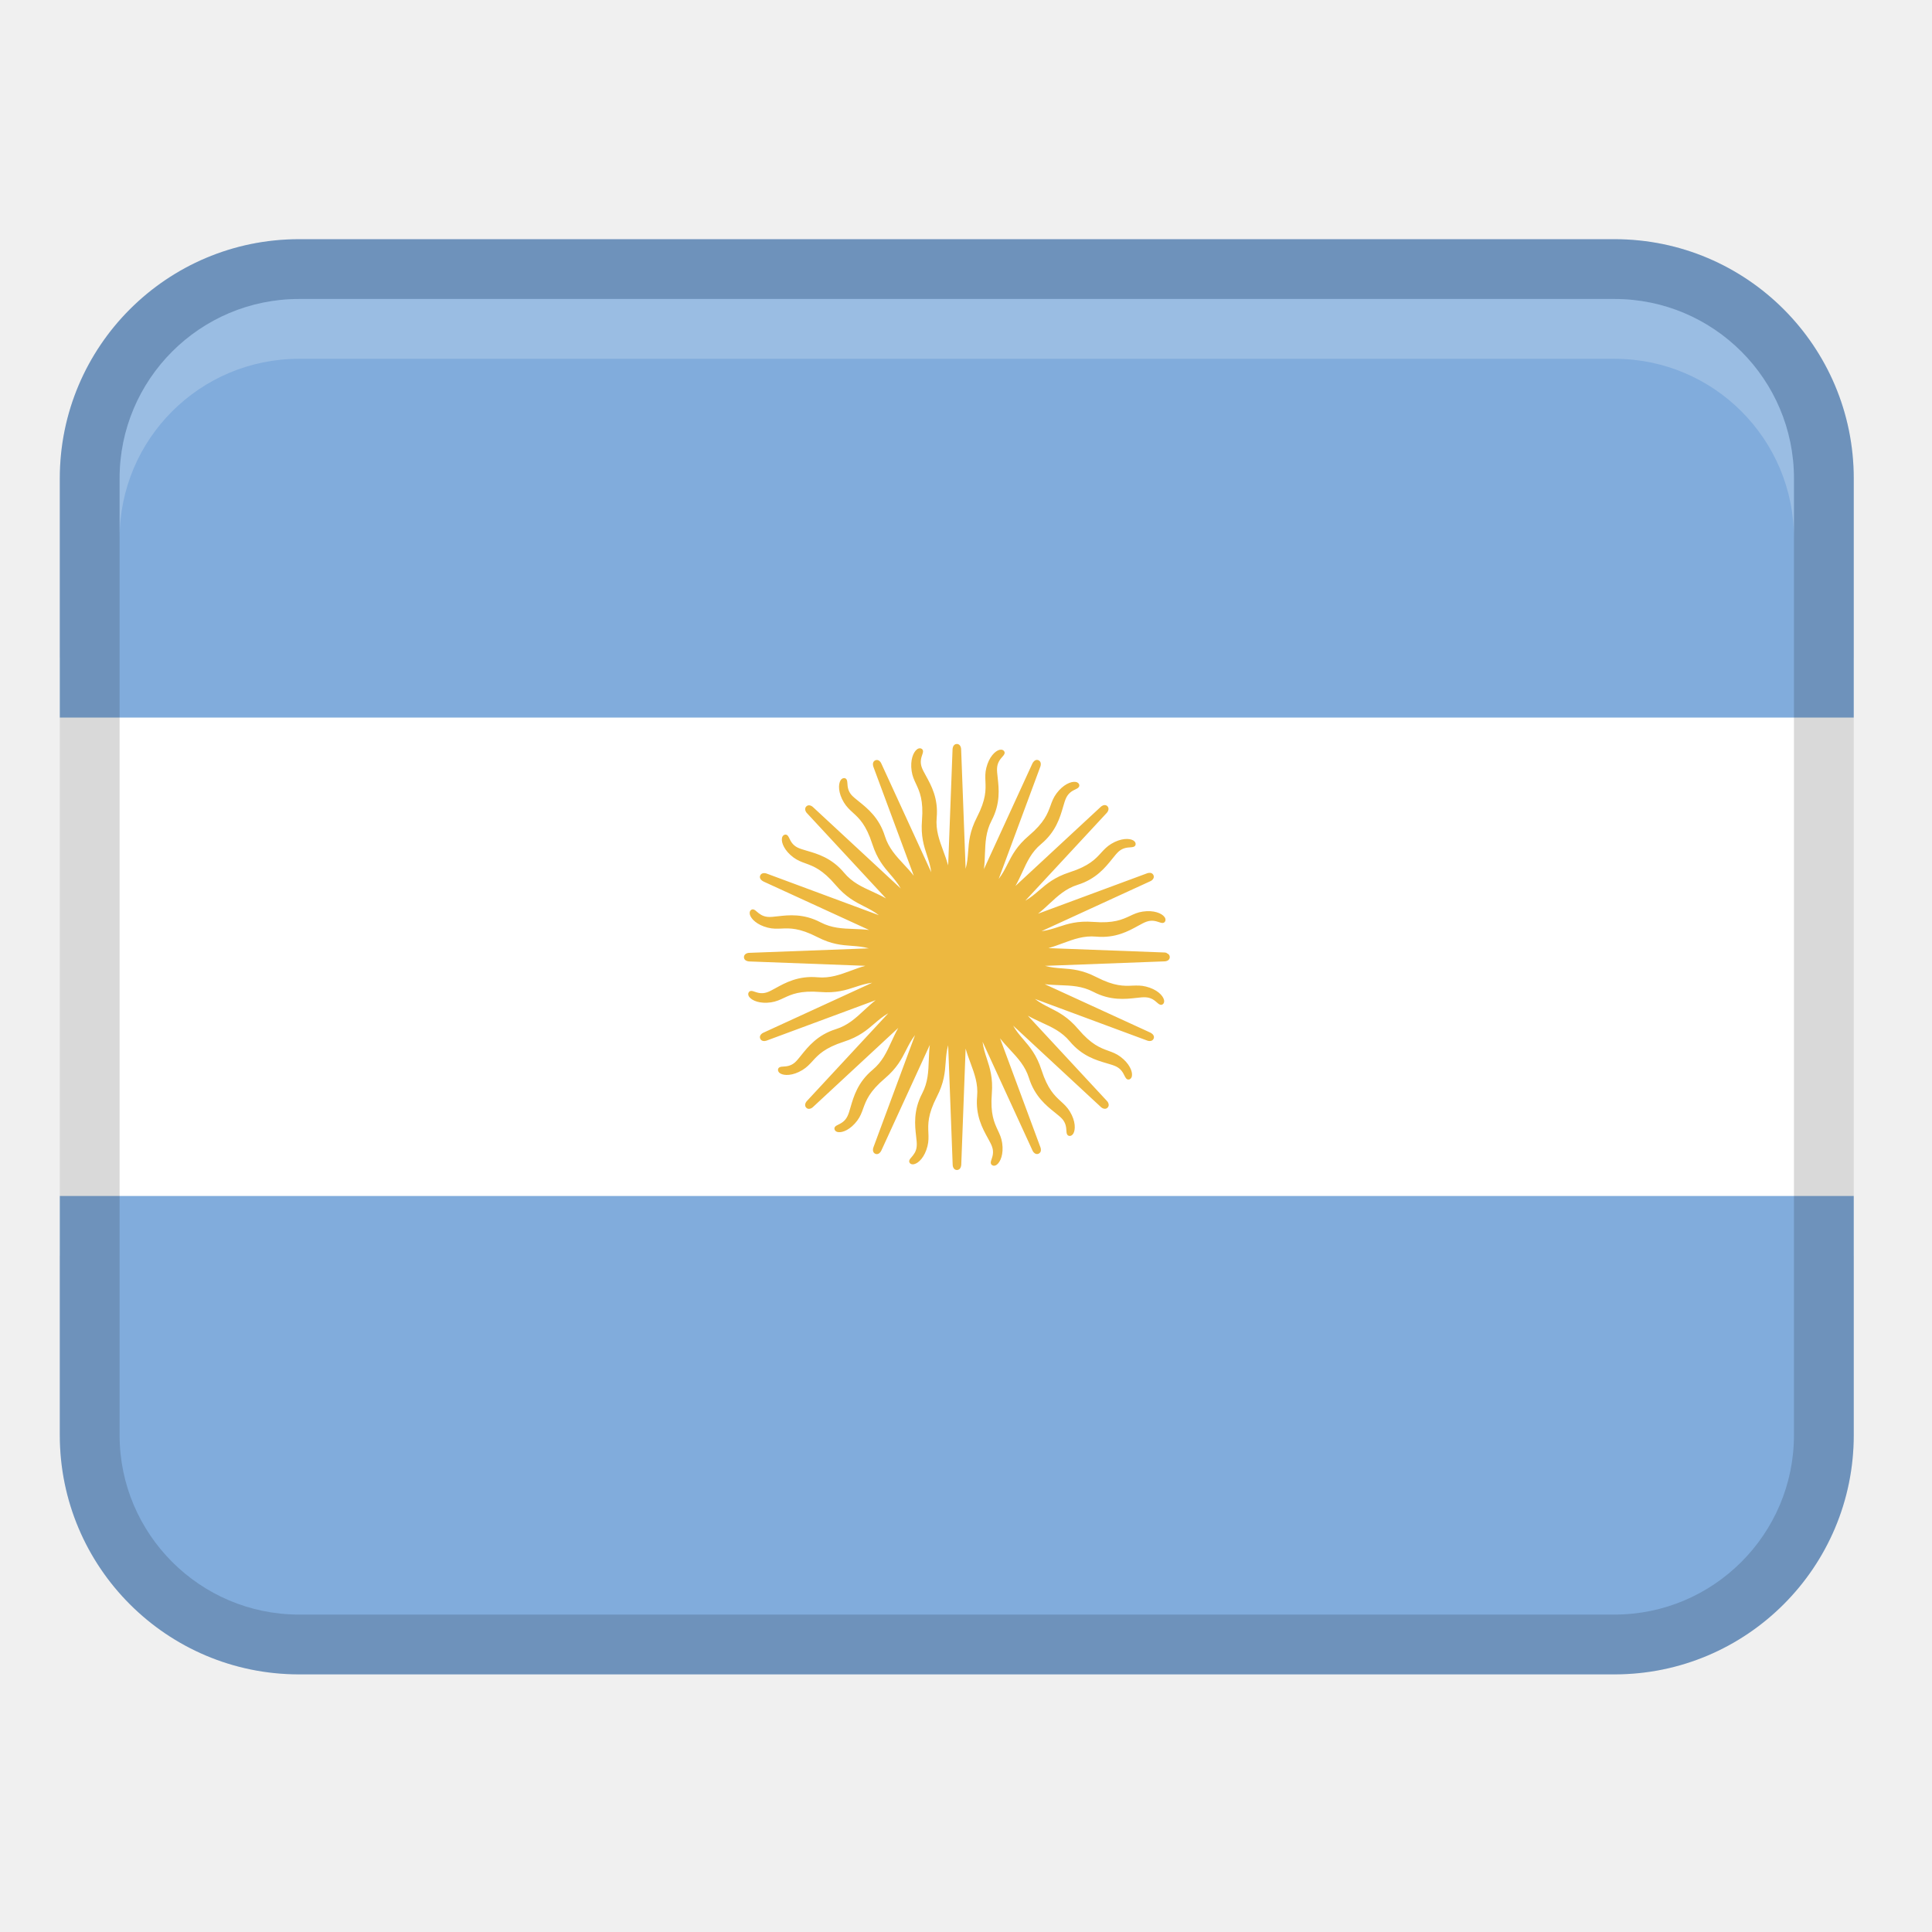
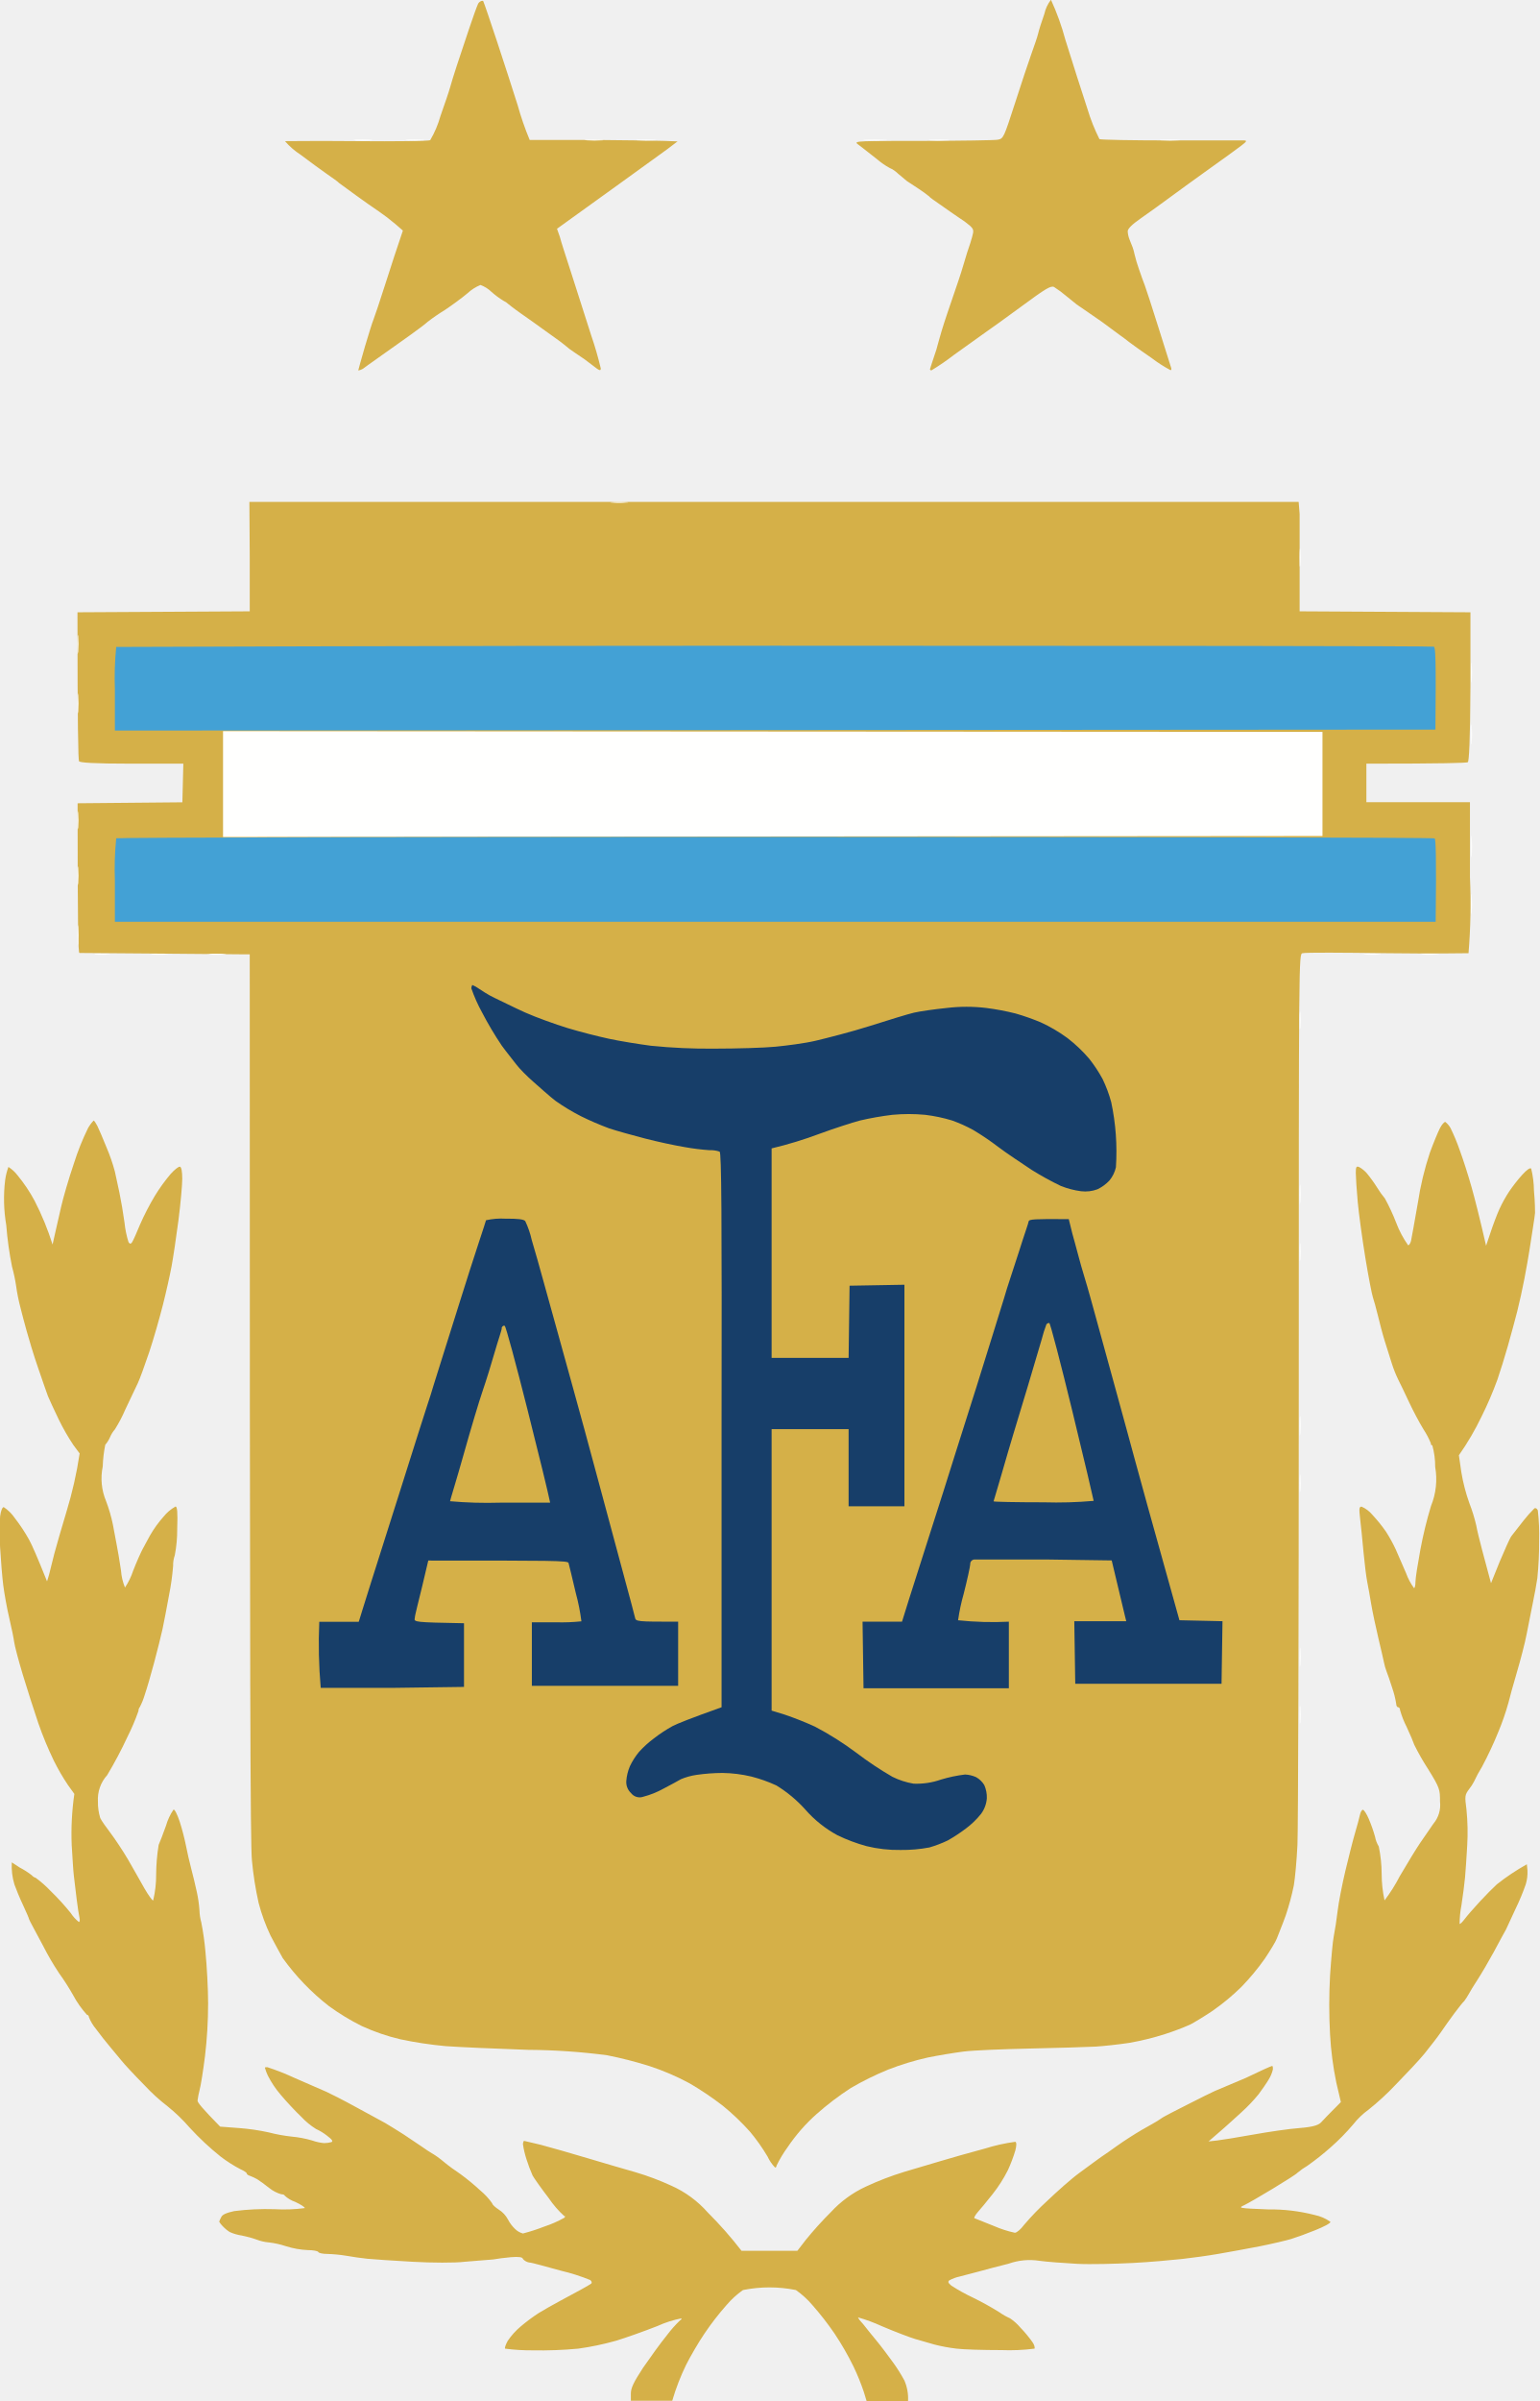
- <svg xmlns="http://www.w3.org/2000/svg" width="82" height="82" viewBox="0 0 82 82" fill="none">
-   <path d="M2.538 27.919H78.679V53.299H2.538V27.919Z" fill="white" />
-   <path d="M12.69 10.152H68.527C74.131 10.152 78.679 14.7 78.679 20.305V30.457H2.538V20.305C2.538 14.7 7.086 10.152 12.69 10.152Z" fill="#81ACDC" />
-   <path d="M68.527 71.065L12.69 71.065C7.086 71.065 2.538 66.517 2.538 60.913V50.761L78.679 50.761V60.913C78.679 66.517 74.131 71.065 68.527 71.065Z" fill="#81ACDC" />
-   <path opacity="0.15" d="M68.527 10.152H12.69C7.084 10.152 2.538 14.698 2.538 20.305V60.913C2.538 66.52 7.084 71.066 12.69 71.066H68.527C74.134 71.066 78.679 66.52 78.679 60.913V20.305C78.679 14.698 74.134 10.152 68.527 10.152ZM76.141 60.913C76.141 65.111 72.725 68.527 68.527 68.527H12.69C8.492 68.527 5.076 65.111 5.076 60.913V20.305C5.076 16.107 8.492 12.69 12.69 12.69H68.527C72.725 12.69 76.141 16.107 76.141 20.305V60.913Z" fill="black" />
-   <path d="M49.52 40.444C49.469 40.426 49.416 40.426 49.416 40.426L44.497 40.241C44.713 40.18 44.916 40.106 45.114 40.032C45.568 39.865 45.995 39.705 46.525 39.753C47.342 39.827 47.895 39.52 48.302 39.296C48.446 39.218 48.571 39.147 48.677 39.114C48.901 39.04 49.071 39.099 49.193 39.139C49.286 39.172 49.401 39.21 49.454 39.101C49.469 39.068 49.487 39.005 49.423 38.918C49.307 38.761 48.969 38.621 48.502 38.69C48.289 38.72 48.127 38.796 47.954 38.878C47.632 39.027 47.269 39.197 46.411 39.129C45.736 39.076 45.322 39.21 44.921 39.342C44.69 39.418 44.469 39.489 44.205 39.522L48.809 37.408C48.809 37.408 48.86 37.388 48.901 37.352C48.967 37.294 48.989 37.22 48.959 37.149C48.941 37.109 48.911 37.078 48.873 37.06C48.786 37.025 48.682 37.066 48.672 37.071L44.056 38.781C44.231 38.644 44.391 38.497 44.545 38.352C44.901 38.022 45.233 37.713 45.741 37.553C46.523 37.309 46.918 36.812 47.208 36.451C47.312 36.322 47.401 36.21 47.484 36.137C47.662 35.984 47.842 35.972 47.972 35.964C48.071 35.956 48.193 35.949 48.2 35.829C48.2 35.794 48.193 35.728 48.104 35.672C47.936 35.571 47.571 35.571 47.167 35.814C46.982 35.926 46.86 36.058 46.733 36.197C46.495 36.459 46.223 36.756 45.403 37.02C44.758 37.228 44.429 37.512 44.109 37.786C43.926 37.944 43.748 38.096 43.517 38.228L46.962 34.515C47.043 34.434 47.088 34.307 47.002 34.218C46.972 34.187 46.931 34.17 46.888 34.17C46.794 34.17 46.715 34.248 46.708 34.256L43.099 37.603C43.208 37.408 43.299 37.213 43.388 37.02C43.589 36.581 43.779 36.164 44.188 35.824C44.817 35.299 44.992 34.69 45.121 34.246C45.167 34.086 45.208 33.949 45.258 33.85C45.365 33.639 45.525 33.56 45.642 33.505C45.731 33.462 45.84 33.408 45.802 33.294C45.789 33.261 45.756 33.203 45.652 33.187C45.459 33.157 45.121 33.299 44.84 33.677C44.71 33.852 44.649 34.02 44.586 34.197C44.464 34.53 44.327 34.908 43.67 35.467C43.154 35.906 42.956 36.294 42.766 36.669C42.657 36.885 42.55 37.093 42.388 37.304L44.149 32.555C44.193 32.449 44.188 32.314 44.073 32.266C44.033 32.248 43.989 32.248 43.949 32.266C43.863 32.302 43.819 32.406 43.814 32.413L41.761 36.888C41.789 36.667 41.797 36.451 41.804 36.238C41.822 35.756 41.84 35.299 42.086 34.827C42.467 34.101 42.396 33.472 42.345 33.01C42.327 32.845 42.309 32.705 42.319 32.591C42.337 32.357 42.454 32.223 42.54 32.124C42.606 32.05 42.688 31.959 42.606 31.868C42.583 31.842 42.528 31.802 42.426 31.824C42.236 31.87 41.977 32.129 41.863 32.588C41.809 32.799 41.817 32.977 41.825 33.164C41.84 33.52 41.858 33.921 41.464 34.687C41.154 35.289 41.121 35.725 41.091 36.144C41.073 36.385 41.056 36.619 40.984 36.875L40.794 31.814C40.794 31.7 40.738 31.576 40.611 31.576C40.535 31.576 40.474 31.624 40.446 31.708C40.429 31.758 40.429 31.807 40.429 31.812L40.243 36.73C40.182 36.515 40.109 36.312 40.035 36.114C39.868 35.659 39.708 35.233 39.756 34.703C39.83 33.885 39.523 33.332 39.299 32.926C39.221 32.781 39.149 32.657 39.116 32.55C39.043 32.327 39.101 32.157 39.142 32.035C39.175 31.941 39.213 31.827 39.104 31.774C39.071 31.758 39.005 31.741 38.921 31.804C38.764 31.921 38.624 32.258 38.693 32.725C38.723 32.939 38.799 33.101 38.88 33.274C39.03 33.596 39.2 33.959 39.132 34.817C39.078 35.492 39.213 35.906 39.345 36.307C39.421 36.538 39.492 36.758 39.525 37.022L37.411 32.418C37.368 32.312 37.269 32.22 37.152 32.269C37.081 32.299 37.043 32.365 37.05 32.454C37.053 32.507 37.073 32.555 37.073 32.555L38.784 37.169C38.647 36.994 38.5 36.834 38.355 36.68C38.025 36.324 37.715 35.992 37.556 35.484C37.312 34.703 36.814 34.307 36.454 34.017C36.325 33.913 36.213 33.824 36.139 33.741C35.987 33.563 35.974 33.383 35.967 33.253C35.959 33.154 35.952 33.032 35.832 33.025C35.797 33.025 35.731 33.032 35.675 33.121C35.573 33.289 35.573 33.654 35.817 34.058C35.929 34.243 36.061 34.365 36.2 34.492C36.462 34.73 36.759 35.002 37.023 35.822C37.231 36.467 37.515 36.796 37.789 37.116C37.946 37.299 38.099 37.477 38.231 37.71L34.517 34.266C34.436 34.185 34.309 34.139 34.221 34.228C34.167 34.281 34.157 34.36 34.198 34.439C34.221 34.487 34.259 34.522 34.259 34.522L37.606 38.132C37.411 38.022 37.215 37.931 37.023 37.842C36.584 37.642 36.167 37.451 35.827 37.043C35.302 36.413 34.693 36.238 34.246 36.109C34.089 36.063 33.952 36.022 33.85 35.972C33.639 35.865 33.561 35.705 33.505 35.588C33.462 35.499 33.408 35.39 33.294 35.431C33.261 35.444 33.203 35.477 33.188 35.581C33.157 35.774 33.299 36.111 33.677 36.393C33.852 36.522 34.02 36.583 34.198 36.647C34.53 36.769 34.908 36.906 35.467 37.563C35.906 38.078 36.294 38.276 36.67 38.467C36.886 38.576 37.094 38.682 37.304 38.845L32.556 37.083C32.449 37.04 32.315 37.045 32.266 37.159C32.248 37.2 32.248 37.243 32.266 37.284C32.302 37.37 32.406 37.413 32.413 37.418L36.888 39.471C36.667 39.444 36.452 39.436 36.238 39.428C35.756 39.411 35.299 39.393 34.827 39.147C34.101 38.766 33.469 38.837 33.01 38.89C32.845 38.908 32.705 38.926 32.591 38.916C32.358 38.898 32.223 38.779 32.124 38.695C32.05 38.629 31.959 38.55 31.868 38.629C31.842 38.652 31.802 38.708 31.825 38.809C31.87 38.999 32.129 39.258 32.589 39.373C32.799 39.426 32.977 39.418 33.165 39.411C33.52 39.395 33.921 39.378 34.688 39.771C35.289 40.081 35.726 40.114 36.144 40.144C36.386 40.162 36.619 40.18 36.875 40.251L31.814 40.441C31.7 40.441 31.578 40.497 31.576 40.624C31.576 40.667 31.591 40.708 31.622 40.738C31.688 40.804 31.799 40.807 31.809 40.807L36.728 40.992C36.512 41.05 36.309 41.126 36.111 41.2C35.657 41.367 35.231 41.527 34.7 41.479C33.883 41.406 33.33 41.713 32.924 41.936C32.779 42.015 32.655 42.086 32.548 42.119C32.325 42.192 32.155 42.134 32.033 42.093C31.939 42.06 31.825 42.022 31.771 42.131C31.756 42.164 31.738 42.228 31.802 42.314C31.919 42.471 32.256 42.611 32.723 42.543C32.936 42.512 33.099 42.436 33.271 42.355C33.594 42.205 33.957 42.035 34.814 42.103C35.49 42.157 35.903 42.022 36.304 41.89C36.535 41.814 36.756 41.743 37.02 41.71L32.416 43.824C32.309 43.867 32.218 43.966 32.266 44.083C32.294 44.149 32.352 44.185 32.431 44.185C32.436 44.185 32.444 44.185 32.449 44.185C32.502 44.182 32.55 44.162 32.55 44.162L37.165 42.451C36.99 42.588 36.83 42.736 36.675 42.88C36.319 43.21 35.987 43.52 35.479 43.68C34.698 43.923 34.302 44.421 34.012 44.781C33.908 44.911 33.819 45.022 33.736 45.096C33.558 45.248 33.378 45.261 33.248 45.268C33.15 45.273 33.028 45.284 33.02 45.403C33.02 45.438 33.028 45.505 33.117 45.56C33.284 45.662 33.65 45.662 34.053 45.418C34.238 45.306 34.36 45.175 34.487 45.035C34.726 44.773 34.997 44.477 35.817 44.213C36.462 44.005 36.792 43.72 37.111 43.446C37.294 43.289 37.472 43.136 37.703 43.005L34.259 46.718C34.177 46.799 34.132 46.926 34.221 47.015C34.251 47.048 34.292 47.063 34.335 47.063C34.365 47.063 34.398 47.055 34.431 47.038C34.479 47.015 34.515 46.977 34.515 46.977L38.124 43.629C38.015 43.824 37.924 44.02 37.835 44.213C37.634 44.652 37.444 45.068 37.035 45.408C36.406 45.933 36.231 46.542 36.101 46.989C36.056 47.149 36.015 47.284 35.964 47.385C35.858 47.596 35.698 47.675 35.581 47.733C35.492 47.776 35.383 47.829 35.424 47.944C35.436 47.977 35.469 48.035 35.573 48.05C35.766 48.081 36.104 47.938 36.386 47.56C36.515 47.388 36.576 47.218 36.639 47.04C36.761 46.708 36.898 46.329 37.556 45.771C38.071 45.332 38.269 44.944 38.459 44.568C38.568 44.352 38.675 44.144 38.837 43.933L37.076 48.682C37.033 48.789 37.038 48.923 37.152 48.971C37.172 48.979 37.195 48.984 37.215 48.984C37.236 48.984 37.256 48.979 37.276 48.971C37.363 48.936 37.406 48.832 37.411 48.824L39.464 44.35C39.436 44.571 39.429 44.786 39.421 44.999C39.403 45.482 39.386 45.938 39.139 46.411C38.759 47.136 38.83 47.768 38.883 48.228C38.901 48.393 38.919 48.532 38.908 48.647C38.891 48.88 38.771 49.015 38.688 49.114C38.621 49.187 38.543 49.279 38.621 49.37C38.644 49.395 38.7 49.436 38.802 49.41C38.992 49.365 39.251 49.106 39.365 48.647C39.419 48.436 39.411 48.258 39.403 48.071C39.388 47.715 39.37 47.314 39.764 46.548C40.073 45.946 40.106 45.51 40.137 45.091C40.154 44.85 40.172 44.616 40.243 44.36L40.434 49.421C40.434 49.535 40.489 49.659 40.616 49.659C40.693 49.659 40.754 49.611 40.781 49.527C40.799 49.477 40.799 49.428 40.799 49.423L40.984 44.505C41.045 44.72 41.119 44.923 41.193 45.121C41.36 45.576 41.52 46.002 41.472 46.532C41.398 47.35 41.705 47.903 41.929 48.309C42.007 48.454 42.078 48.578 42.111 48.685C42.185 48.908 42.127 49.078 42.086 49.2C42.053 49.294 42.015 49.408 42.124 49.461C42.139 49.469 42.16 49.477 42.188 49.477C42.221 49.477 42.261 49.466 42.307 49.433C42.464 49.317 42.604 48.979 42.535 48.512C42.505 48.299 42.429 48.136 42.347 47.964C42.198 47.642 42.028 47.279 42.096 46.421C42.149 45.746 42.015 45.332 41.883 44.931C41.807 44.7 41.736 44.479 41.703 44.215L43.817 48.819C43.817 48.819 43.837 48.87 43.873 48.91C43.931 48.977 44.005 48.999 44.076 48.969C44.116 48.951 44.147 48.921 44.165 48.883C44.2 48.796 44.16 48.692 44.154 48.682L42.444 44.068C42.581 44.243 42.728 44.403 42.873 44.558C43.203 44.913 43.512 45.246 43.672 45.753C43.916 46.535 44.413 46.931 44.774 47.22C44.903 47.324 45.015 47.413 45.089 47.497C45.241 47.675 45.253 47.855 45.261 47.984C45.266 48.083 45.276 48.205 45.396 48.213H45.403C45.439 48.213 45.502 48.197 45.553 48.116C45.654 47.949 45.654 47.583 45.411 47.18C45.299 46.994 45.167 46.873 45.028 46.746C44.766 46.507 44.469 46.235 44.205 45.416C43.997 44.771 43.713 44.441 43.439 44.121C43.281 43.938 43.129 43.761 43 43.53L46.713 46.974C46.794 47.055 46.921 47.101 47.01 47.012C47.063 46.959 47.073 46.883 47.033 46.801C47.01 46.753 46.972 46.718 46.972 46.718L43.624 43.109C43.819 43.218 44.015 43.309 44.208 43.398C44.647 43.598 45.063 43.789 45.403 44.197C45.929 44.827 46.538 45.002 46.982 45.131C47.142 45.177 47.276 45.218 47.378 45.268C47.588 45.375 47.667 45.535 47.725 45.652C47.764 45.728 47.807 45.819 47.891 45.819C47.906 45.819 47.921 45.817 47.936 45.812C47.969 45.799 48.028 45.766 48.043 45.662C48.073 45.469 47.931 45.131 47.553 44.85C47.38 44.72 47.21 44.659 47.033 44.596C46.7 44.474 46.322 44.337 45.764 43.68C45.325 43.164 44.936 42.966 44.56 42.776C44.345 42.667 44.137 42.56 43.926 42.398L48.675 44.159C48.781 44.203 48.916 44.197 48.964 44.083C48.982 44.043 48.982 43.999 48.964 43.959C48.928 43.873 48.825 43.829 48.817 43.824L44.342 41.771C44.563 41.799 44.779 41.807 44.992 41.814C45.474 41.832 45.931 41.85 46.403 42.096C47.129 42.477 47.761 42.406 48.22 42.355C48.385 42.337 48.525 42.319 48.639 42.329C48.875 42.347 49.007 42.464 49.106 42.55C49.157 42.596 49.218 42.649 49.281 42.649C49.309 42.649 49.335 42.639 49.362 42.616C49.388 42.593 49.428 42.538 49.403 42.436C49.358 42.246 49.099 41.987 48.639 41.873C48.428 41.819 48.251 41.827 48.063 41.834C47.708 41.85 47.307 41.867 46.54 41.474C45.939 41.164 45.502 41.131 45.083 41.101C44.842 41.083 44.609 41.065 44.352 40.994L49.413 40.804C49.528 40.804 49.649 40.748 49.649 40.621C49.649 40.545 49.601 40.484 49.517 40.456L49.52 40.444Z" fill="#EDB840" />
-   <path opacity="0.2" d="M68.527 12.69H12.69C8.485 12.69 5.076 16.099 5.076 20.305V22.843C5.076 18.637 8.485 15.229 12.69 15.229H68.527C72.733 15.229 76.141 18.637 76.141 22.843V20.305C76.141 16.099 72.733 12.69 68.527 12.69Z" fill="white" />
+ <svg xmlns="http://www.w3.org/2000/svg" id="Layer_1" data-name="Layer 1" width="127.97" height="199.52" viewBox="0 0 127.97 199.52">
+   <path d="M359.75,284.58c-.1.21-.43,1.14-.74,2.06s-.76,2.26-1,3-.49,1.53-.57,1.84-.45,1.39-.81,2.41a8.33,8.33,0,0,1-.85,2c-.11.07-2.84.11-6.07.08s-5.91,0-6,0a5.94,5.94,0,0,0,1.3,1.13c.78.59,1.77,1.31,2.2,1.61s.91.63,1,.74l1.37,1c.62.45,1.48,1.06,1.92,1.35a17.57,17.57,0,0,1,1.4,1.07l.61.53c-.47,1.37-1,3-1.45,4.41s-.91,2.79-1,3-.39,1.17-.7,2.21-.56,2-.56,2,.23,0,.52-.23,1-.7,1.51-1.08l2.24-1.59c.69-.49,1.36-1,1.49-1.13A15.58,15.58,0,0,1,357,310c.57-.38,1.42-1,1.88-1.39a3.57,3.57,0,0,1,1.08-.69,2.61,2.61,0,0,1,.92.58,7,7,0,0,0,1,.74,1.4,1.4,0,0,1,.4.27s.48.39,1,.75,1.42,1,2.08,1.48,1.34.95,1.52,1.11a8.45,8.45,0,0,0,1,.75,16.87,16.87,0,0,1,1.4,1c.55.44.68.49.68.26a28.51,28.51,0,0,0-.8-2.76l-1.6-5c-.44-1.37-.91-2.79-1-3.17l-.24-.68,5-3.6,4.15-3,.87-.66c-1.1-.06-3.87-.1-6.85-.12l-5.44,0a24.91,24.91,0,0,1-1-2.89c-.36-1.14-1.13-3.52-1.71-5.28s-1.1-3.27-1.15-3.36S359.84,284.36,359.75,284.58Zm47.08.82c-.23.64-.46,1.38-.52,1.65s-.32,1-.56,1.68-.86,2.51-1.37,4.12c-.92,2.84-.95,2.91-1.42,3-.26.05-3.07.09-6.24.1-5.14,0-5.73,0-5.44.24l.56.43,1.12.88a5.93,5.93,0,0,0,1,.69,2.35,2.35,0,0,1,.72.49l.72.6,1,.66a10.68,10.68,0,0,1,.88.64c0,.05.48.38,1,.74s1.13.8,1.44,1a7.6,7.6,0,0,1,.92.67c.32.3.34.4.19.93-.09.33-.21.71-.26.84s-.23.68-.38,1.21-.39,1.28-.53,1.68-.54,1.58-.9,2.64-.67,2.11-.72,2.33a12.34,12.34,0,0,1-.4,1.32c-.18.51-.32,1-.32,1s.05.08.12.08a19.53,19.53,0,0,0,1.88-1.29l2.56-1.83c.44-.3,1.84-1.31,3.12-2.25,1.94-1.43,2.37-1.69,2.64-1.56a8.78,8.78,0,0,1,1,.74l.88.71.64.44c.26.17.92.63,1.45,1l1.42,1.05c.25.17.64.47.87.65s1.07.78,1.86,1.32a11.32,11.32,0,0,0,1.56,1c.07,0,.09-.09.05-.2s-.51-1.61-1.05-3.33-1.05-3.3-1.14-3.52-.31-.83-.49-1.36a11.83,11.83,0,0,1-.36-1.21,4.34,4.34,0,0,0-.15-.56l-.27-.68a2.2,2.2,0,0,1-.15-.68c0-.21.36-.57,1.08-1.07s1.67-1.19,2.39-1.72,2.22-1.62,3.34-2.42,2.29-1.64,2.61-1.89c.47-.36.52-.44.26-.45h-6.08c-3.17,0-5.85-.05-5.95-.11a15.64,15.64,0,0,1-1-2.52c-.44-1.33-1.26-3.9-1.83-5.73a20.84,20.84,0,0,0-1.2-3.33A3,3,0,0,0,406.83,285.4Z" transform="translate(-320.02 -284.24)" style="fill:#d5b048" />
+   <path d="M349.6,295.9a9.09,9.09,0,0,0,1.28,0c.31,0,0-.07-.72-.07S349.2,295.86,349.6,295.9Zm4.32,0a9.09,9.09,0,0,0,1.28,0c.31,0,0-.07-.72-.07S353.52,295.86,353.92,295.9Zm14.88,0a9.09,9.09,0,0,0,1.28,0c.31,0,0-.07-.72-.07S368.4,295.86,368.8,295.9Zm4.24,0a10.28,10.28,0,0,0,1.36,0c.4,0,.11-.06-.64-.06S372.69,295.86,373,295.9Zm19,0a14.21,14.21,0,0,0,1.6,0c.4,0,0-.06-.88-.06S391.52,295.87,392,295.9Zm5.36,0a10.28,10.28,0,0,0,1.36,0c.4,0,.11-.06-.64-.06S397,295.86,397.36,295.9Zm19.2,0a10.28,10.28,0,0,0,1.36,0c.4,0,.11-.06-.64-.06S416.21,295.86,416.56,295.9Z" transform="translate(-320.02 -284.24)" style="fill:#fffffe" />
+   <path d="M340.78,330.5l0,4.54-14.32.08c0,9.44.06,12.27.13,12.38s1.13.2,4.39.2h4.28l-.08,3.21-8.71.08c0,10.23.05,12.42.15,12.44l6.32.05,7,.06.84,0c0,62.26.05,73.85.18,75.28a28.1,28.1,0,0,0,.56,3.56,15.33,15.33,0,0,0,1,2.73c.34.66.81,1.49,1,1.84a19.4,19.4,0,0,0,3.85,4,19.32,19.32,0,0,0,2.72,1.65,16.93,16.93,0,0,0,3.2,1.1,32.58,32.58,0,0,0,3.76.57c1.1.08,4.2.22,6.88.31a52.63,52.63,0,0,1,6.56.45,33.16,33.16,0,0,1,3.52.9,20.47,20.47,0,0,1,3.31,1.42,25.67,25.67,0,0,1,2.79,1.88,19.51,19.51,0,0,1,2.26,2.16,15.82,15.82,0,0,1,1.45,2.05,3.34,3.34,0,0,0,.63.92c.07,0,.12-.07.12-.16a10.29,10.29,0,0,1,.94-1.56,14.64,14.64,0,0,1,2.36-2.7,23.83,23.83,0,0,1,2.86-2.18,24.46,24.46,0,0,1,3.12-1.54,22.85,22.85,0,0,1,3.28-1c.88-.18,2.21-.4,3-.5s3.23-.2,5.52-.25,4.74-.12,5.44-.16,2-.19,2.8-.31a22.41,22.41,0,0,0,3-.74,21,21,0,0,0,2.08-.79c.31-.16,1.14-.66,1.84-1.13a18.62,18.62,0,0,0,2.41-2,19.55,19.55,0,0,0,1.94-2.34c.44-.66.91-1.42,1-1.68s.46-1.13.74-1.92a21.12,21.12,0,0,0,.67-2.49c.1-.57.24-2.09.3-3.36s.11-18.46.11-38.18c0-35.72,0-35.85.31-35.92s3.31-.05,7,0,6.71,0,6.8,0a49.61,49.61,0,0,0,.12-6.3l0-6.25H433.6V347.7c6.39,0,8.33-.06,8.43-.12s.2-1.72.22-6.29l0-6.17-14.2-.08c0-5.53,0-7.56,0-8.09l-.08-1-87.22,0Z" transform="translate(-320.02 -284.24)" style="fill:#d5b048" />
+   <path d="M370.88,326a6,6,0,0,0,1.2,0c.35,0,.1-.06-.56-.06S370.57,326,370.88,326Zm57.17,4.53c0,.67,0,1,.07.65a8.14,8.14,0,0,0,0-1.21C428.08,329.64,428.05,329.89,428.05,330.55Zm-101.6,7.3c0,.7,0,1,.07.56a9.08,9.08,0,0,0,0-1.28C326.48,336.82,326.45,337.14,326.45,337.85Z" transform="translate(-320.02 -284.24)" style="fill:#fffffe" />
+   <path d="M329.68,338a25.93,25.93,0,0,0-.11,3.53l0,3.42,109.77-.08c.06-6,0-6.83-.13-6.89s-24.78-.08-54.81-.08S329.75,338,329.68,338Z" transform="translate(-320.02 -284.24)" style="fill:#43a1d5" />
+   <path d="M442.3,340.17c0,.75,0,1,.06.64a10.28,10.28,0,0,0,0-1.36C442.32,339.1,442.3,339.42,442.3,340.17Zm-115.84,2.56c0,.75,0,1,.06.65a10.43,10.43,0,0,0,0-1.37C326.48,341.66,326.46,342,326.46,342.73ZM442.3,345.3c0,.75,0,1,.06.64a10.28,10.28,0,0,0,0-1.36C442.32,344.22,442.3,344.55,442.3,345.3Zm-103.74,4.08v4.41l91.39-.08,0-8.65L338.56,345Zm-12.11,3c0,.66,0,1,.07.64a8,8,0,0,0,0-1.2C326.48,351.44,326.45,351.69,326.45,352.35Zm115.85,2.16c0,.8,0,1.16.06.8a11.51,11.51,0,0,0,0-1.44C442.32,353.43,442.3,353.72,442.3,354.51Z" transform="translate(-320.02 -284.24)" style="fill:#fffffe" />
+   <path d="M329.68,353.9a25.73,25.73,0,0,0-.11,3.52l0,3.42H439.36c.07-5.53,0-6.85-.08-6.93s-24.75-.11-54.81-.12S329.75,353.84,329.68,353.9Z" transform="translate(-320.02 -284.24)" style="fill:#43a1d5" />
+   <path d="M326.45,357.08c0,.7,0,.95.07.56a9.08,9.08,0,0,0,0-1.28C326.48,356.05,326.45,356.37,326.45,357.08ZM442.3,359.4c0,.75,0,1,.06.64a10.28,10.28,0,0,0,0-1.36C442.32,358.33,442.3,358.65,442.3,359.4ZM326.46,362c0,.74,0,1,.06.64a10.43,10.43,0,0,0,0-1.37C326.48,360.89,326.46,361.22,326.46,362Zm1.46,1.55a5.22,5.22,0,0,0,1.12,0c.35,0,.14-.06-.48-.06S327.66,363.49,327.92,363.52Zm4.72,0a6.82,6.82,0,0,0,1.28,0c.31,0,0-.06-.72-.06S332.24,363.49,332.64,363.52Zm4.8,0a6.82,6.82,0,0,0,1.28,0c.31,0,0-.06-.72-.06S337,363.49,337.44,363.52Zm96,0a6.82,6.82,0,0,0,1.28,0c.31,0,0-.06-.72-.06S433,363.49,433.44,363.52Zm4.8,0a6.82,6.82,0,0,0,1.28,0c.31,0,0-.06-.72-.06S437.84,363.49,438.24,363.52Z" transform="translate(-320.02 -284.24)" style="fill:#fffffe" />
+   <path d="M359.2,366.37a12.77,12.77,0,0,0,.89,2,28.4,28.4,0,0,0,1.64,2.76c.41.57,1,1.28,1.22,1.58s.91,1,1.42,1.44,1.35,1.21,1.84,1.58a17.31,17.31,0,0,0,2.11,1.27,24.5,24.5,0,0,0,2.32,1c.62.21,2,.59,3,.85s2.49.58,3.28.71a19.18,19.18,0,0,0,2.08.26,2.25,2.25,0,0,1,.84.12c.15.09.19,5,.16,23.17l0,23c-2.6.93-3.68,1.36-4.08,1.57a12.16,12.16,0,0,0-1.52,1,8.53,8.53,0,0,0-1.26,1.14,5.72,5.72,0,0,0-.76,1.19,3.87,3.87,0,0,0-.3,1.24,1.26,1.26,0,0,0,.4,1,.9.9,0,0,0,1,.3,7.31,7.31,0,0,0,1.7-.68c.61-.32,1.26-.67,1.44-.78a5.36,5.36,0,0,1,1.3-.36,15.73,15.73,0,0,1,2.16-.16,11,11,0,0,1,2.4.3,12,12,0,0,1,2.08.74,10.8,10.8,0,0,1,2.4,2,9.63,9.63,0,0,0,2.68,2.14,14.2,14.2,0,0,0,2.4.9,11.1,11.1,0,0,0,2.84.32,12.07,12.07,0,0,0,2.4-.21,9.93,9.93,0,0,0,1.52-.58,13.6,13.6,0,0,0,1.52-1,6.89,6.89,0,0,0,1.25-1.21,2.47,2.47,0,0,0,.48-1.29,2.51,2.51,0,0,0-.21-1.1,1.87,1.87,0,0,0-.68-.66,2.48,2.48,0,0,0-.92-.22,11.65,11.65,0,0,0-2,.42,6.11,6.11,0,0,1-2.28.34,6.29,6.29,0,0,1-1.76-.57,28.43,28.43,0,0,1-3-2,25.45,25.45,0,0,0-3.44-2.17,26.72,26.72,0,0,0-2.52-1l-1.08-.33V403h6.4v6.41h4.64V391l-4.56.08-.08,6h-6.4V379.67a33.42,33.42,0,0,0,4-1.22c1.17-.43,2.68-.92,3.36-1.1a25.23,25.23,0,0,1,2.68-.47,14.53,14.53,0,0,1,2.72,0,13.15,13.15,0,0,1,2.24.47,12.33,12.33,0,0,1,1.76.79,22.09,22.09,0,0,1,2.08,1.41c.7.53,2,1.39,2.8,1.92a25.09,25.09,0,0,0,2.4,1.32,7,7,0,0,0,1.68.44,2.92,2.92,0,0,0,1.36-.16,3.34,3.34,0,0,0,1-.73,2.63,2.63,0,0,0,.54-1.1,19.66,19.66,0,0,0-.39-5.41,11,11,0,0,0-.72-1.93,11.82,11.82,0,0,0-1.11-1.68,12,12,0,0,0-1.81-1.72,12.59,12.59,0,0,0-2.23-1.31,19.4,19.4,0,0,0-2.08-.73A20.93,20.93,0,0,0,402,368a13.78,13.78,0,0,0-3.28,0c-1,.1-2.24.28-2.72.39s-2.14.62-3.68,1.11-3.56,1-4.48,1.22-2.44.41-3.36.5-3.21.16-5.08.16a47.69,47.69,0,0,1-5.28-.24c-1-.13-2.6-.39-3.48-.58s-2.43-.58-3.44-.89-2.6-.88-3.52-1.29-2.08-1-2.56-1.22-1.08-.62-1.32-.78a2.52,2.52,0,0,0-.52-.29S359.2,366.24,359.2,366.37Z" transform="translate(-320.02 -284.24)" style="fill:#173e69" />
+   <path d="M428.05,369c0,.66,0,.95.07.64a8,8,0,0,0,0-1.2C428.08,368.1,428.05,368.36,428.05,369Z" transform="translate(-320.02 -284.24)" style="fill:#fffffe" />
+   <path d="M327.33,378a21,21,0,0,0-1.17,2.93c-.42,1.23-.89,2.85-1.06,3.6s-.4,1.76-.51,2.24l-.2.89a23.11,23.11,0,0,0-1.49-3.63,12.9,12.9,0,0,0-1.42-2.12,3,3,0,0,0-.76-.7,5.23,5.23,0,0,0-.27,1.08,13,13,0,0,0,.09,3.76,29,29,0,0,0,.48,3.45,13.61,13.61,0,0,1,.34,1.6,15.22,15.22,0,0,0,.35,1.76c.12.49.36,1.39.53,2s.58,2,.93,3,.73,2.14.84,2.41.51,1.13.89,1.92a18.27,18.27,0,0,0,1.22,2.13l.52.7a33.4,33.4,0,0,1-1.1,4.86c-.38,1.24-.82,2.79-1,3.45s-.35,1.45-.44,1.76l-.17.56c-.8-2-1.24-3-1.49-3.46a14,14,0,0,0-1.19-1.8,3.33,3.33,0,0,0-.92-.91c-.12,0-.24.31-.3.76a19.64,19.64,0,0,0,0,2.61c.06,1,.17,2.42.26,3.12s.31,1.93.5,2.73.37,1.69.41,2,.36,1.53.72,2.72.94,3,1.28,4a29,29,0,0,0,1.29,3.12,17.65,17.65,0,0,0,1.19,2.05l.52.72a23.08,23.08,0,0,0-.22,4.25c.06,1,.13,2.16.18,2.56s.15,1.26.23,1.92.19,1.37.24,1.57,0,.35-.05.35a3.11,3.11,0,0,1-.68-.75,20.32,20.32,0,0,0-1.68-1.84,9,9,0,0,0-1.24-1.09.62.62,0,0,1-.32-.21,6.65,6.65,0,0,0-1-.64L321,439a5.27,5.27,0,0,0,.22,1.84c.12.35.44,1.13.72,1.72s.5,1.12.5,1.17.52,1,1.16,2.2a22.43,22.43,0,0,0,1.33,2.28,19.17,19.17,0,0,1,1.16,1.81,8.24,8.24,0,0,0,1.15,1.64.2.2,0,0,1,.17.2,3.69,3.69,0,0,0,.6,1c.32.44.86,1.12,1.2,1.52l.93,1.12c.18.23,1,1.12,1.87,2a15.73,15.73,0,0,0,1.95,1.78,14.2,14.2,0,0,1,1.84,1.78,23,23,0,0,0,2.56,2.39,11.28,11.28,0,0,0,1.65,1.05c.29.13.52.28.52.35s.12.16.27.2a4.47,4.47,0,0,1,.6.28c.18.11.64.44,1,.73a2.85,2.85,0,0,0,1,.52c.15,0,.28.05.28.11a2.44,2.44,0,0,0,.87.52c.48.22.84.46.8.52a13.13,13.13,0,0,1-2.51.09,21.17,21.17,0,0,0-3.36.16c-.63.14-1,.29-1.08.52a1.84,1.84,0,0,0-.16.36,1.66,1.66,0,0,0,.28.36,3.06,3.06,0,0,0,.6.5,3.8,3.8,0,0,0,1,.29,8.74,8.74,0,0,1,1.24.34,3.52,3.52,0,0,0,1,.23,7.15,7.15,0,0,1,1.44.32,7.06,7.06,0,0,0,1.8.32c.44,0,.84.07.88.16s.39.16.76.16a11.82,11.82,0,0,1,1.56.15c.48.09,1.28.2,1.76.25s2.18.16,3.76.25,3.53.1,4.32,0l1.6-.13L361,472c.31-.06,1-.15,1.48-.19.67-.06,1,0,1,.14a.9.9,0,0,0,.52.3c.22,0,1.41.35,2.64.68a16.74,16.74,0,0,1,2.45.78c.11.1.15.23.08.29s-.45.28-.85.5l-1.76.95c-.57.3-1.36.76-1.76,1a15.09,15.09,0,0,0-1.49,1.11,5.78,5.78,0,0,0-1.09,1.21c-.17.31-.27.6-.21.64a16.53,16.53,0,0,0,2.28.14,33.63,33.63,0,0,0,3.79-.14,23.34,23.34,0,0,0,3.12-.65c.84-.25,2.4-.81,3.47-1.23a8.89,8.89,0,0,1,2-.64.16.16,0,0,1-.11.16,10,10,0,0,0-1.1,1.24c-.54.66-1.42,1.89-2,2.73-.76,1.17-1,1.65-1,2.12v.6h3.44a18.93,18.93,0,0,1,1.16-3c.34-.67,1-1.82,1.51-2.57a22.85,22.85,0,0,1,1.84-2.38,7.34,7.34,0,0,1,1.37-1.25,11.11,11.11,0,0,1,4.4,0,7.34,7.34,0,0,1,1.37,1.25,24.32,24.32,0,0,1,1.85,2.38,23.85,23.85,0,0,1,1.57,2.73,18.51,18.51,0,0,1,.86,2.12l.23.76h3.44a3.78,3.78,0,0,0-.3-1.72,13.62,13.62,0,0,0-.92-1.47c-.34-.47-1-1.37-1.53-2s-1-1.27-1.16-1.42a1.13,1.13,0,0,1-.25-.36,13.92,13.92,0,0,1,2,.74c1.08.46,2.32.93,2.76,1.06l1.6.46a14.11,14.11,0,0,0,1.84.34c.57.07,2.24.12,3.71.12a16.6,16.6,0,0,0,2.76-.12c.05-.06,0-.32-.18-.56a10.38,10.38,0,0,0-1-1.2,4.12,4.12,0,0,0-.85-.76,5,5,0,0,1-.88-.5,25,25,0,0,0-2.2-1.22,14.58,14.58,0,0,1-1.8-1c-.27-.22-.31-.33-.16-.44a3.12,3.12,0,0,1,.84-.31l1.6-.42c.53-.15,1.64-.44,2.48-.65a5.24,5.24,0,0,1,2.56-.24c.57.08,2,.19,3.12.25s3.23,0,4.64-.07,3.24-.24,4.08-.33,2.2-.28,3-.42,2.38-.42,3.44-.63,2.24-.49,2.64-.61,1.31-.45,2-.73,1.3-.58,1.27-.7a3.46,3.46,0,0,0-1.32-.57,14.66,14.66,0,0,0-3.83-.46c-2.5-.1-2.55-.11-2-.36.29-.14,1.37-.76,2.39-1.38s1.94-1.2,2-1.29a6.23,6.23,0,0,1,.85-.6,21.81,21.81,0,0,0,1.92-1.52,18.28,18.28,0,0,0,1.88-1.91,6.34,6.34,0,0,1,1.28-1.23,22,22,0,0,0,2.24-2.06c.88-.91,2-2.08,2.42-2.61s1.05-1.32,1.35-1.76.81-1.16,1.14-1.6.7-.91.81-1a6,6,0,0,0,.36-.56c.09-.18.42-.72.74-1.21s.93-1.53,1.36-2.32.86-1.62,1-1.84l.82-1.77a18.74,18.74,0,0,0,.83-2,3.44,3.44,0,0,0,.14-1.15l-.05-.51a18.63,18.63,0,0,0-2.5,1.67c-.3.27-.94.92-1.42,1.44s-1.05,1.17-1.25,1.44-.39.44-.42.4a7.91,7.91,0,0,1,.15-1.53c.12-.79.26-1.83.3-2.32s.13-1.67.18-2.64a18.75,18.75,0,0,0-.06-3c-.15-1.15-.14-1.22.23-1.72a3.8,3.8,0,0,0,.39-.6,11.53,11.53,0,0,1,.67-1.24,30.83,30.83,0,0,0,1.37-2.93,20.67,20.67,0,0,0,.83-2.4c.08-.36.39-1.47.69-2.49s.68-2.45.82-3.2l.51-2.57c.14-.66.31-1.59.38-2.08a29.74,29.74,0,0,0,.15-3.12,17.7,17.7,0,0,0-.11-2.52c-.06-.15-.19-.23-.29-.16a10.76,10.76,0,0,0-.89,1c-.39.49-.83,1.06-1,1.28s-.58,1.2-1,2.17l-.71,1.76c-.27-1-.52-1.93-.73-2.72s-.44-1.73-.5-2.09a13.54,13.54,0,0,0-.57-1.84,14.88,14.88,0,0,1-.67-2.59l-.2-1.39a22.63,22.63,0,0,0,1.89-3.23,29.59,29.59,0,0,0,1.31-3.05c.23-.66.62-1.92.87-2.8s.6-2.18.78-2.88.45-1.94.6-2.73.34-1.84.41-2.32.21-1.35.3-1.93.17-1.11.17-1.2,0-.92-.09-1.84a8.12,8.12,0,0,0-.23-1.84c-.09-.1-.37.1-.76.53s-.82,1-1.07,1.37a11.27,11.27,0,0,0-.81,1.46c-.2.44-.53,1.31-.73,1.92l-.38,1.13c-.54-2.36-.92-3.84-1.19-4.81s-.72-2.38-1-3.13a16.38,16.38,0,0,0-.76-1.83,1.67,1.67,0,0,0-.44-.52c-.09,0-.29.21-.46.55s-.53,1.21-.82,2a25.05,25.05,0,0,0-1,4.17c-.27,1.54-.53,3-.57,3.17s-.15.36-.24.36a8.33,8.33,0,0,1-1-1.89,16.78,16.78,0,0,0-.93-2,7.67,7.67,0,0,1-.63-.88,11.52,11.52,0,0,0-.87-1.21,2.42,2.42,0,0,0-.64-.52c-.24-.1-.28,0-.28.49,0,.33.07,1.41.16,2.4s.38,3.1.64,4.69.54,3,.62,3.24.26.87.41,1.49.4,1.59.58,2.16l.58,1.84a10.13,10.13,0,0,0,.54,1.36c.16.31.56,1.14.89,1.85s.87,1.73,1.21,2.28a6.6,6.6,0,0,1,.61,1.16c0,.09,0,.16.12.16a6.57,6.57,0,0,1,.24,1.8,5.89,5.89,0,0,1-.35,3.25,34.27,34.27,0,0,0-.88,3.61c-.22,1.19-.41,2.39-.41,2.68s-.05.52-.12.53a4.87,4.87,0,0,1-.66-1.24c-.3-.69-.69-1.58-.87-2a13.06,13.06,0,0,0-.8-1.45,12.84,12.84,0,0,0-1.13-1.4,2.42,2.42,0,0,0-.9-.68c-.2,0-.22.16-.12,1,.07.55.19,1.8.28,2.77s.23,2.08.31,2.48.23,1.23.33,1.84.37,1.88.59,2.81.44,1.86.48,2.08a4.38,4.38,0,0,0,.21.72c.07.18.29.79.47,1.37a7.74,7.74,0,0,1,.33,1.32c0,.15.07.28.16.28s.16.11.16.24a7.46,7.46,0,0,0,.55,1.4c.3.64.58,1.31.63,1.48a19.76,19.76,0,0,0,1.14,2c1,1.61,1,1.72,1,2.72a2.41,2.41,0,0,1-.55,1.84l-1.11,1.61c-.3.44-1.06,1.68-1.69,2.76a13.61,13.61,0,0,1-1.26,2,10.41,10.41,0,0,1-.24-2.2,11.35,11.35,0,0,0-.24-2.28,2.38,2.38,0,0,1-.31-.81,12.52,12.52,0,0,0-.52-1.48c-.18-.42-.4-.76-.49-.76s-.2.2-.25.44-.23.91-.4,1.48-.53,2-.8,3.13-.57,2.66-.65,3.36-.23,1.65-.32,2.09-.22,1.92-.31,3.28a44.34,44.34,0,0,0,0,4.89,27.32,27.32,0,0,0,.52,4l.38,1.62c-1,1-1.43,1.45-1.62,1.66s-.53.4-1.84.5c-.82.06-2.54.31-3.82.54s-2.64.45-3,.49l-.72.08,1.28-1.11c.26-.23.91-.81,1.44-1.3a13.61,13.61,0,0,0,1.44-1.51c.26-.35.64-.89.83-1.21a2.81,2.81,0,0,0,.36-.86c0-.16,0-.28-.07-.28s-1,.42-2.2,1L421,458c-.26.12-1.27.61-2.24,1.11s-2,1-2.26,1.2-1,.59-1.6.94-1.5.93-2,1.29-1.1.78-1.36.95-1,.74-1.75,1.28-1.92,1.6-2.72,2.36a21.72,21.72,0,0,0-1.93,2c-.26.36-.61.65-.76.65a9.44,9.44,0,0,1-1.76-.57l-1.6-.64c-.07,0,.06-.26.28-.51s.77-.9,1.22-1.48a11.57,11.57,0,0,0,1.28-2,12.86,12.86,0,0,0,.62-1.64q.16-.64,0-.72a15,15,0,0,0-2.52.56c-1.3.35-3,.83-3.72,1.05s-2.12.63-3,.89a24.61,24.61,0,0,0-3.2,1.23,9.22,9.22,0,0,0-2.89,2.11,29.94,29.94,0,0,0-2.08,2.3l-.71.92h-4.64a32.86,32.86,0,0,0-2.81-3.19,8.84,8.84,0,0,0-3-2.21,22.27,22.27,0,0,0-3-1.13c-.79-.22-2.59-.75-4-1.17s-3.15-.92-3.88-1.11l-1.4-.33s-.08.12-.08.28a7.37,7.37,0,0,0,.29,1.24,13,13,0,0,0,.51,1.36c.12.22.72,1.07,1.35,1.89a8.18,8.18,0,0,0,1.28,1.48q.15,0,0,.15a9.67,9.67,0,0,1-1.67.73,15.48,15.48,0,0,1-1.76.57,1.47,1.47,0,0,1-.65-.37,3,3,0,0,1-.6-.8,2.18,2.18,0,0,0-.75-.81c-.3-.19-.56-.43-.55-.52a5.56,5.56,0,0,0-1-1.08,18.89,18.89,0,0,0-1.65-1.36c-.36-.24-1-.69-1.36-1s-.83-.63-1-.72-.55-.35-.88-.58l-1.49-1c-.48-.31-1.17-.73-1.52-.94l-2.48-1.35c-1-.55-2.09-1.1-2.4-1.24l-2.64-1.15a20.26,20.26,0,0,0-2.28-.9c-.11,0-.2,0-.2.05a4.24,4.24,0,0,0,.24.64,8,8,0,0,0,1.07,1.6c.46.55,1.23,1.38,1.72,1.84a6.06,6.06,0,0,0,1.21,1,4.49,4.49,0,0,1,.92.56c.44.33.53.48.36.54a2.49,2.49,0,0,1-.6.08,4.06,4.06,0,0,1-1-.22,8.82,8.82,0,0,0-1.68-.32,13.4,13.4,0,0,1-1.92-.35,17.58,17.58,0,0,0-2.46-.36l-1.58-.12c-1.46-1.49-1.88-2-1.88-2.16a7,7,0,0,1,.17-.88c.1-.35.3-1.62.45-2.81a37.54,37.54,0,0,0,.26-4.4c0-1.24-.11-3.15-.22-4.25a22.37,22.37,0,0,0-.35-2.48,4.08,4.08,0,0,1-.15-1,10.51,10.51,0,0,0-.22-1.52c-.12-.57-.34-1.47-.48-2s-.33-1.36-.42-1.84a20.13,20.13,0,0,0-.52-2c-.2-.6-.43-1.06-.52-1a4.61,4.61,0,0,0-.62,1.33c-.25.69-.52,1.41-.61,1.59A15.75,15.75,0,0,0,333,440a8.93,8.93,0,0,1-.25,2.17c-.08,0-.4-.45-.72-1s-.94-1.68-1.37-2.41-1.09-1.72-1.46-2.21-.74-1-.85-1.24a4.44,4.44,0,0,1-.19-1.36,3,3,0,0,1,.77-2.2,33.83,33.83,0,0,0,1.68-3.17,18.13,18.13,0,0,0,.92-2.16.52.52,0,0,1,.12-.34,5.65,5.65,0,0,0,.4-1c.16-.46.51-1.65.78-2.67s.59-2.27.7-2.8.36-1.79.54-2.81a20.49,20.49,0,0,0,.34-2.44,2.44,2.44,0,0,1,.14-.88,11.06,11.06,0,0,0,.2-2.17c.05-1.43,0-1.88-.14-1.88a3.4,3.4,0,0,0-1,.85,9.43,9.43,0,0,0-1.13,1.57l-.6,1.11c-.12.22-.48,1-.79,1.8a5.74,5.74,0,0,1-.68,1.4,4.47,4.47,0,0,1-.33-1.4c-.11-.77-.28-1.76-.37-2.2s-.22-1.18-.31-1.65a12.69,12.69,0,0,0-.56-1.92,4.88,4.88,0,0,1-.28-2.89,10.76,10.76,0,0,1,.21-1.8,2.47,2.47,0,0,0,.4-.64,2.28,2.28,0,0,1,.4-.64,11.71,11.71,0,0,0,.86-1.64c.42-.9.9-1.9,1.05-2.21s.57-1.46.94-2.56.87-2.87,1.14-3.93.59-2.5.72-3.2.39-2.42.57-3.81.32-2.95.32-3.48-.06-1-.2-1-.45.26-.76.6a14.64,14.64,0,0,0-1.31,1.81,21.08,21.08,0,0,0-1.24,2.4c-.27.66-.56,1.31-.65,1.45s-.18.21-.31,0a8.11,8.11,0,0,1-.33-1.61c-.1-.75-.29-1.86-.42-2.48s-.3-1.41-.38-1.76a14.65,14.65,0,0,0-.69-2c-.3-.75-.65-1.56-.77-1.8s-.26-.45-.31-.44A3.13,3.13,0,0,0,327.33,378Z" transform="translate(-320.02 -284.24)" style="fill:#d5b048" />
+   <path d="M428.05,383.52c0,.7,0,1,.07.56a9.09,9.09,0,0,0,0-1.28C428.08,382.49,428.05,382.81,428.05,383.52Z" transform="translate(-320.02 -284.24)" style="fill:#fffffe" />
+   <path d="M360.42,385.64c0,.07-1,3-2.1,6.53s-2.14,6.77-2.27,7.22-.34,1.12-.48,1.52-1.16,3.64-2.29,7.21l-2.44,7.69-.69,2.2-.31,1h-3.28a41.77,41.77,0,0,0,.12,5.49c.07,0,2.78,0,6,0l5.91-.08,0-5.29c-4.15-.08-4.17-.09-4.09-.44,0-.2.31-1.36.6-2.57l.52-2.2c10.3,0,11.61,0,11.66.2s.31,1.23.6,2.49a17.17,17.17,0,0,1,.47,2.36,15.66,15.66,0,0,1-2.12.08h-2v5.28h12.16V419c-3.46,0-3.52,0-3.59-.36s-1.41-5.23-3-11.18-3.2-11.65-3.47-12.66l-1.11-4c-.33-1.19-.77-2.78-1-3.52a7.44,7.44,0,0,0-.54-1.57c-.12-.15-.63-.21-1.64-.2A5.87,5.87,0,0,0,360.42,385.64Zm45.11.08c0,.11-.41,1.25-.81,2.53s-1,3-1.23,3.84l-.93,3c-.25.79-.86,2.74-1.35,4.33l-1.8,5.68c-.48,1.55-1.41,4.47-2.06,6.49s-1.44,4.54-1.78,5.58L395,419h-3.28l.08,5.53,6.64,0,5.44,0V419a26.85,26.85,0,0,1-4.22-.12,16.61,16.61,0,0,1,.47-2.21c.29-1.14.53-2.24.54-2.44a.37.37,0,0,1,.37-.4c.2,0,2.84,0,5.87,0l5.52.08,1.1,4.61.11.44h-4.32l.08,5.2h12.16l.08-5.2-3.58-.08c-1.46-5.22-2.23-8-2.66-9.54s-.92-3.34-1.1-4-.86-3.18-1.53-5.6-1.4-5.1-1.63-5.93-.66-2.43-1-3.53-.65-2.36-.78-2.8-.29-1.06-.36-1.37l-.14-.56C406,385.52,405.58,385.56,405.53,385.72Z" transform="translate(-320.02 -284.24)" style="fill:#173e69" />
+   <path d="M428.05,388.25c0,.66,0,1,.07.64a8,8,0,0,0,0-1.2C428.08,387.33,428.05,387.59,428.05,388.25Z" transform="translate(-320.02 -284.24)" style="fill:#fffffe" />
+   <path d="M407,394.3a11.41,11.41,0,0,0-.39,1.24c-.18.62-.69,2.35-1.14,3.85l-1.21,4c-.21.71-.67,2.24-1,3.41s-.65,2.16-.65,2.2,1.87.08,4.16.08a35.28,35.28,0,0,0,4.16-.12c0-.07-.79-3.42-1.77-7.45s-1.84-7.33-1.92-7.33A.27.27,0,0,0,407,394.3Zm-45.27.31c0,.16-.32,1.05-.59,2s-.71,2.37-1,3.21-1,3.21-1.58,5.28-1.13,3.82-1.13,3.89a35.28,35.28,0,0,0,4.16.12h4.16c-.13-.68-.94-4-1.89-7.76s-1.79-6.9-1.89-6.94S361.76,394.45,361.71,394.61Z" transform="translate(-320.02 -284.24)" style="fill:#d5b048" />
+   <path d="M428.05,402.75c0,.71,0,1,.07.56a9.09,9.09,0,0,0,0-1.28C428.08,401.72,428.05,402.05,428.05,402.75Zm0,4.73c0,.66,0,.95.07.64a8,8,0,0,0,0-1.2C428.08,406.56,428.05,406.82,428.05,407.48Zm0,14.5c0,.71,0,1,.07.56a9.09,9.09,0,0,0,0-1.28C428.08,421,428.05,421.28,428.05,422Zm0,4.73c0,.66,0,.95.07.64a8,8,0,0,0,0-1.2C428.08,425.8,428.05,426,428.05,426.71Z" transform="translate(-320.02 -284.24)" style="fill:#fffffe" />
</svg>
